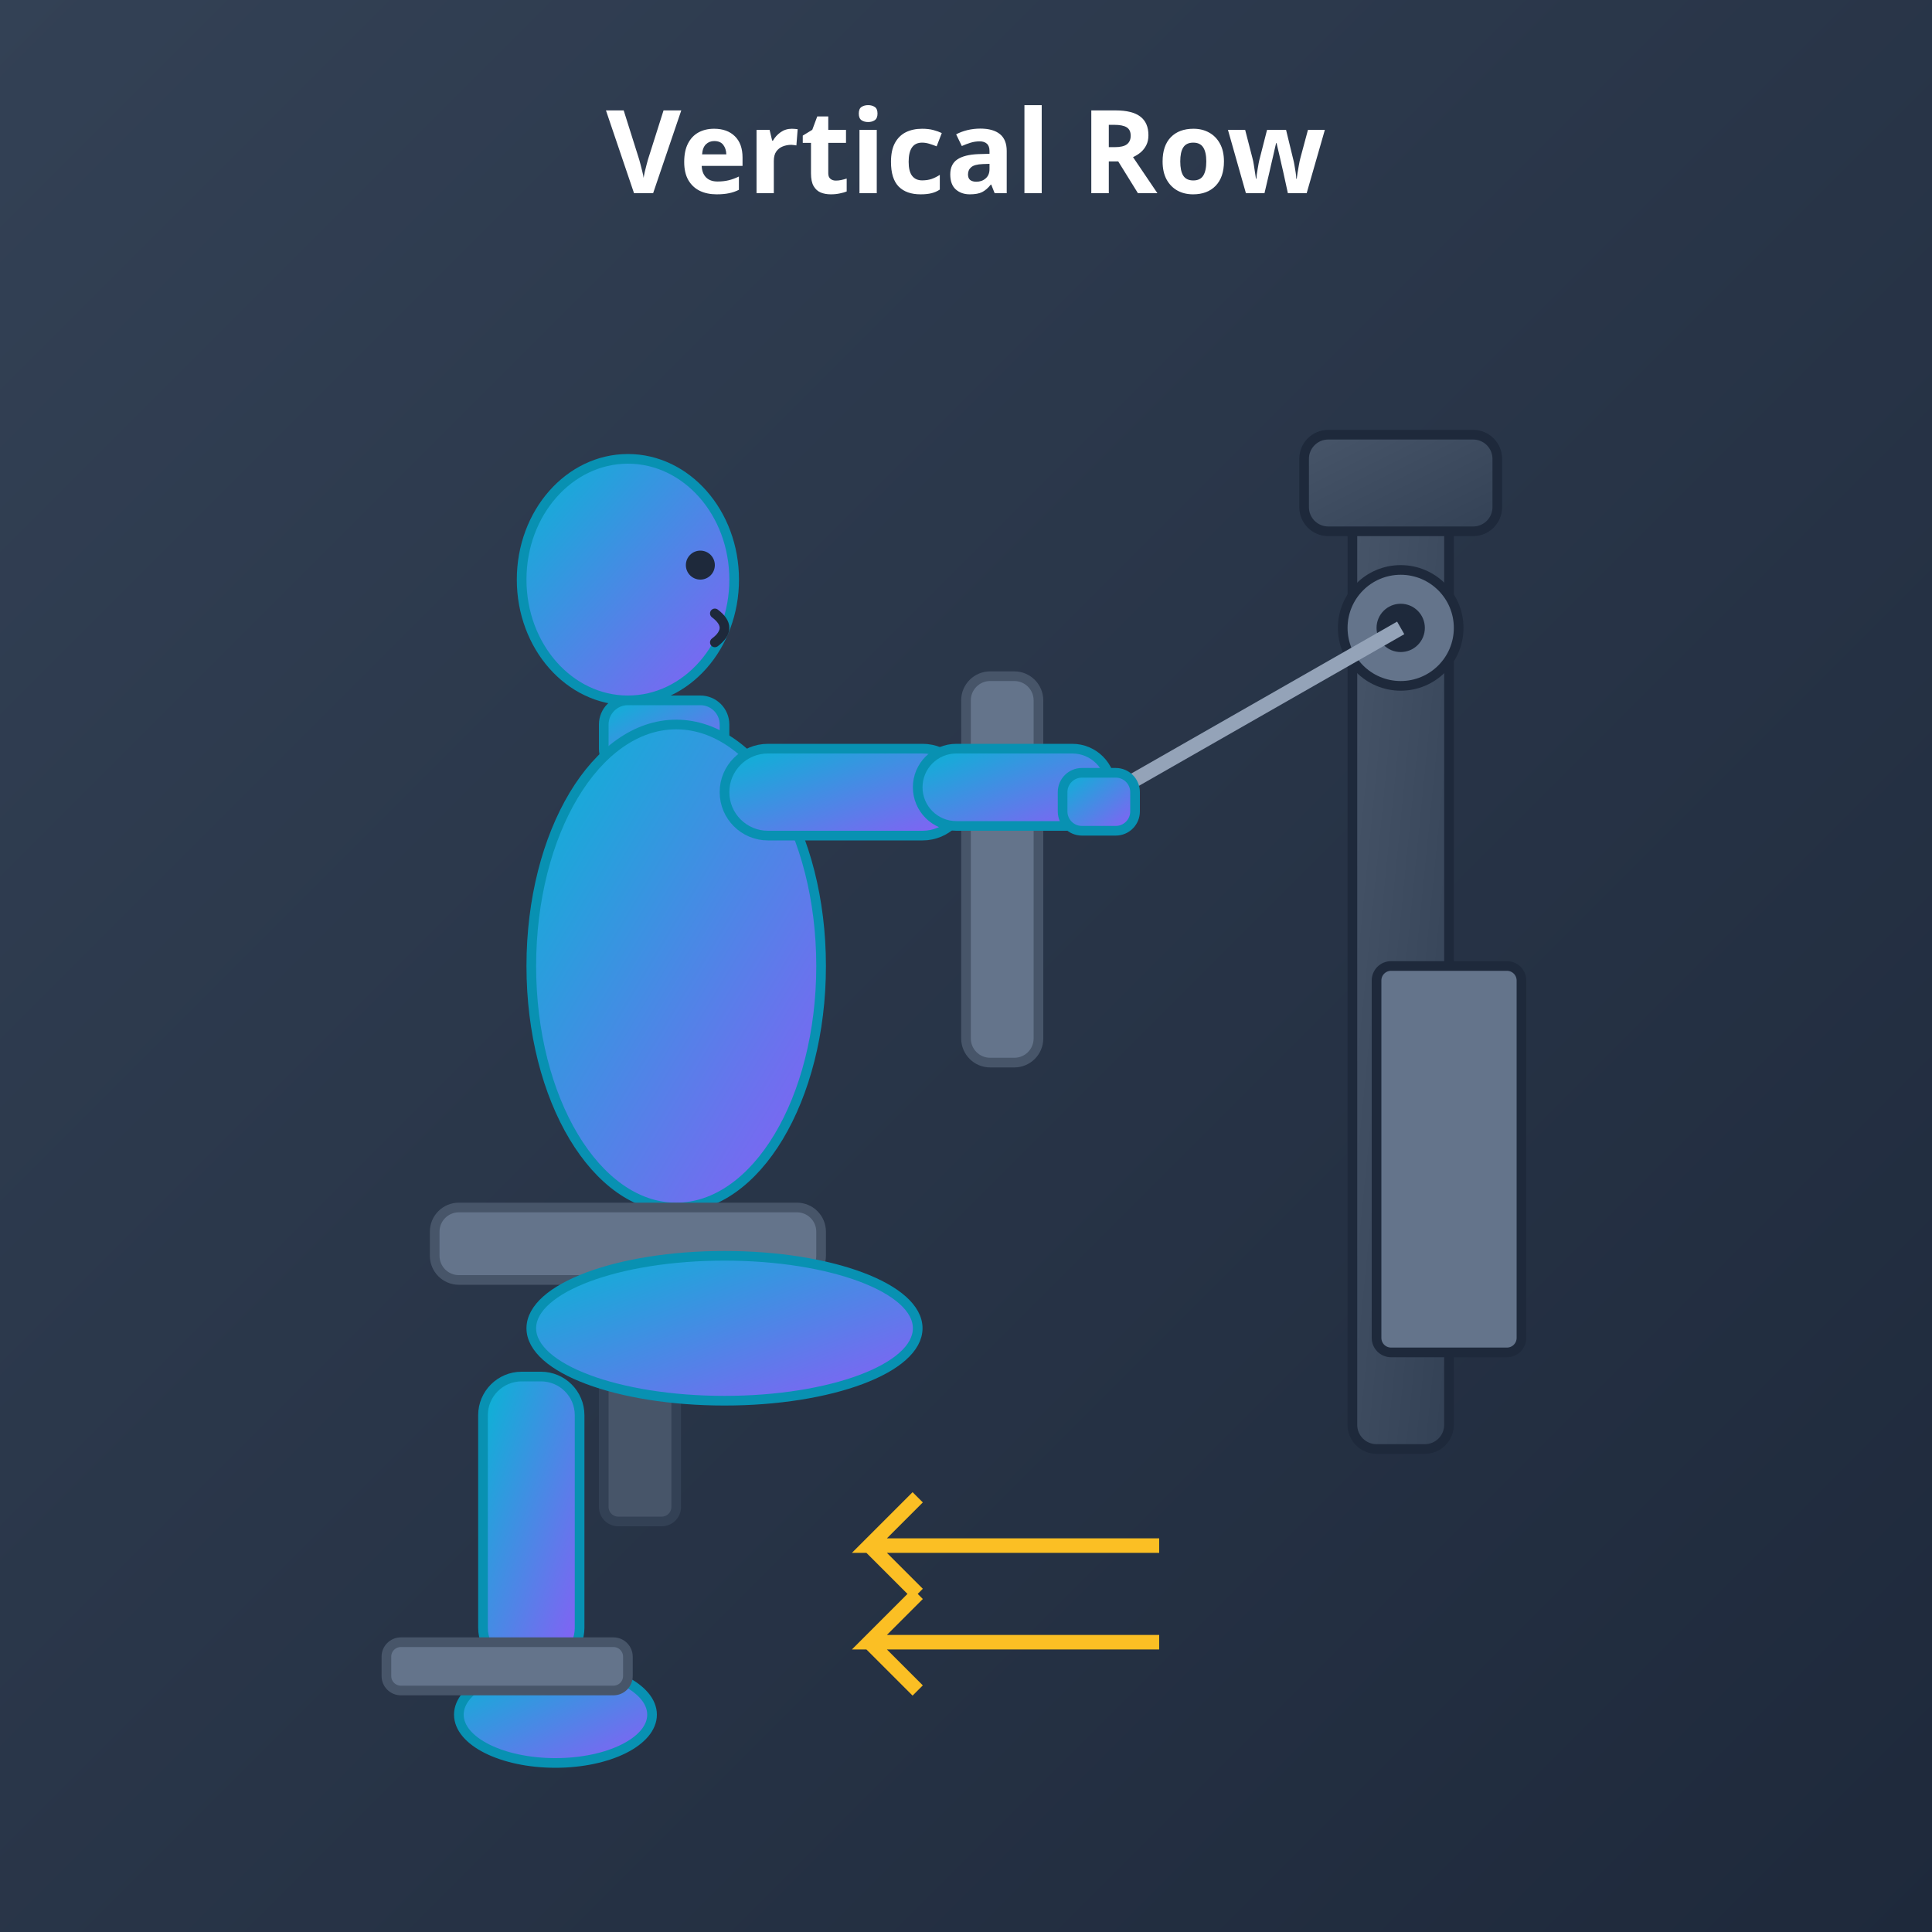
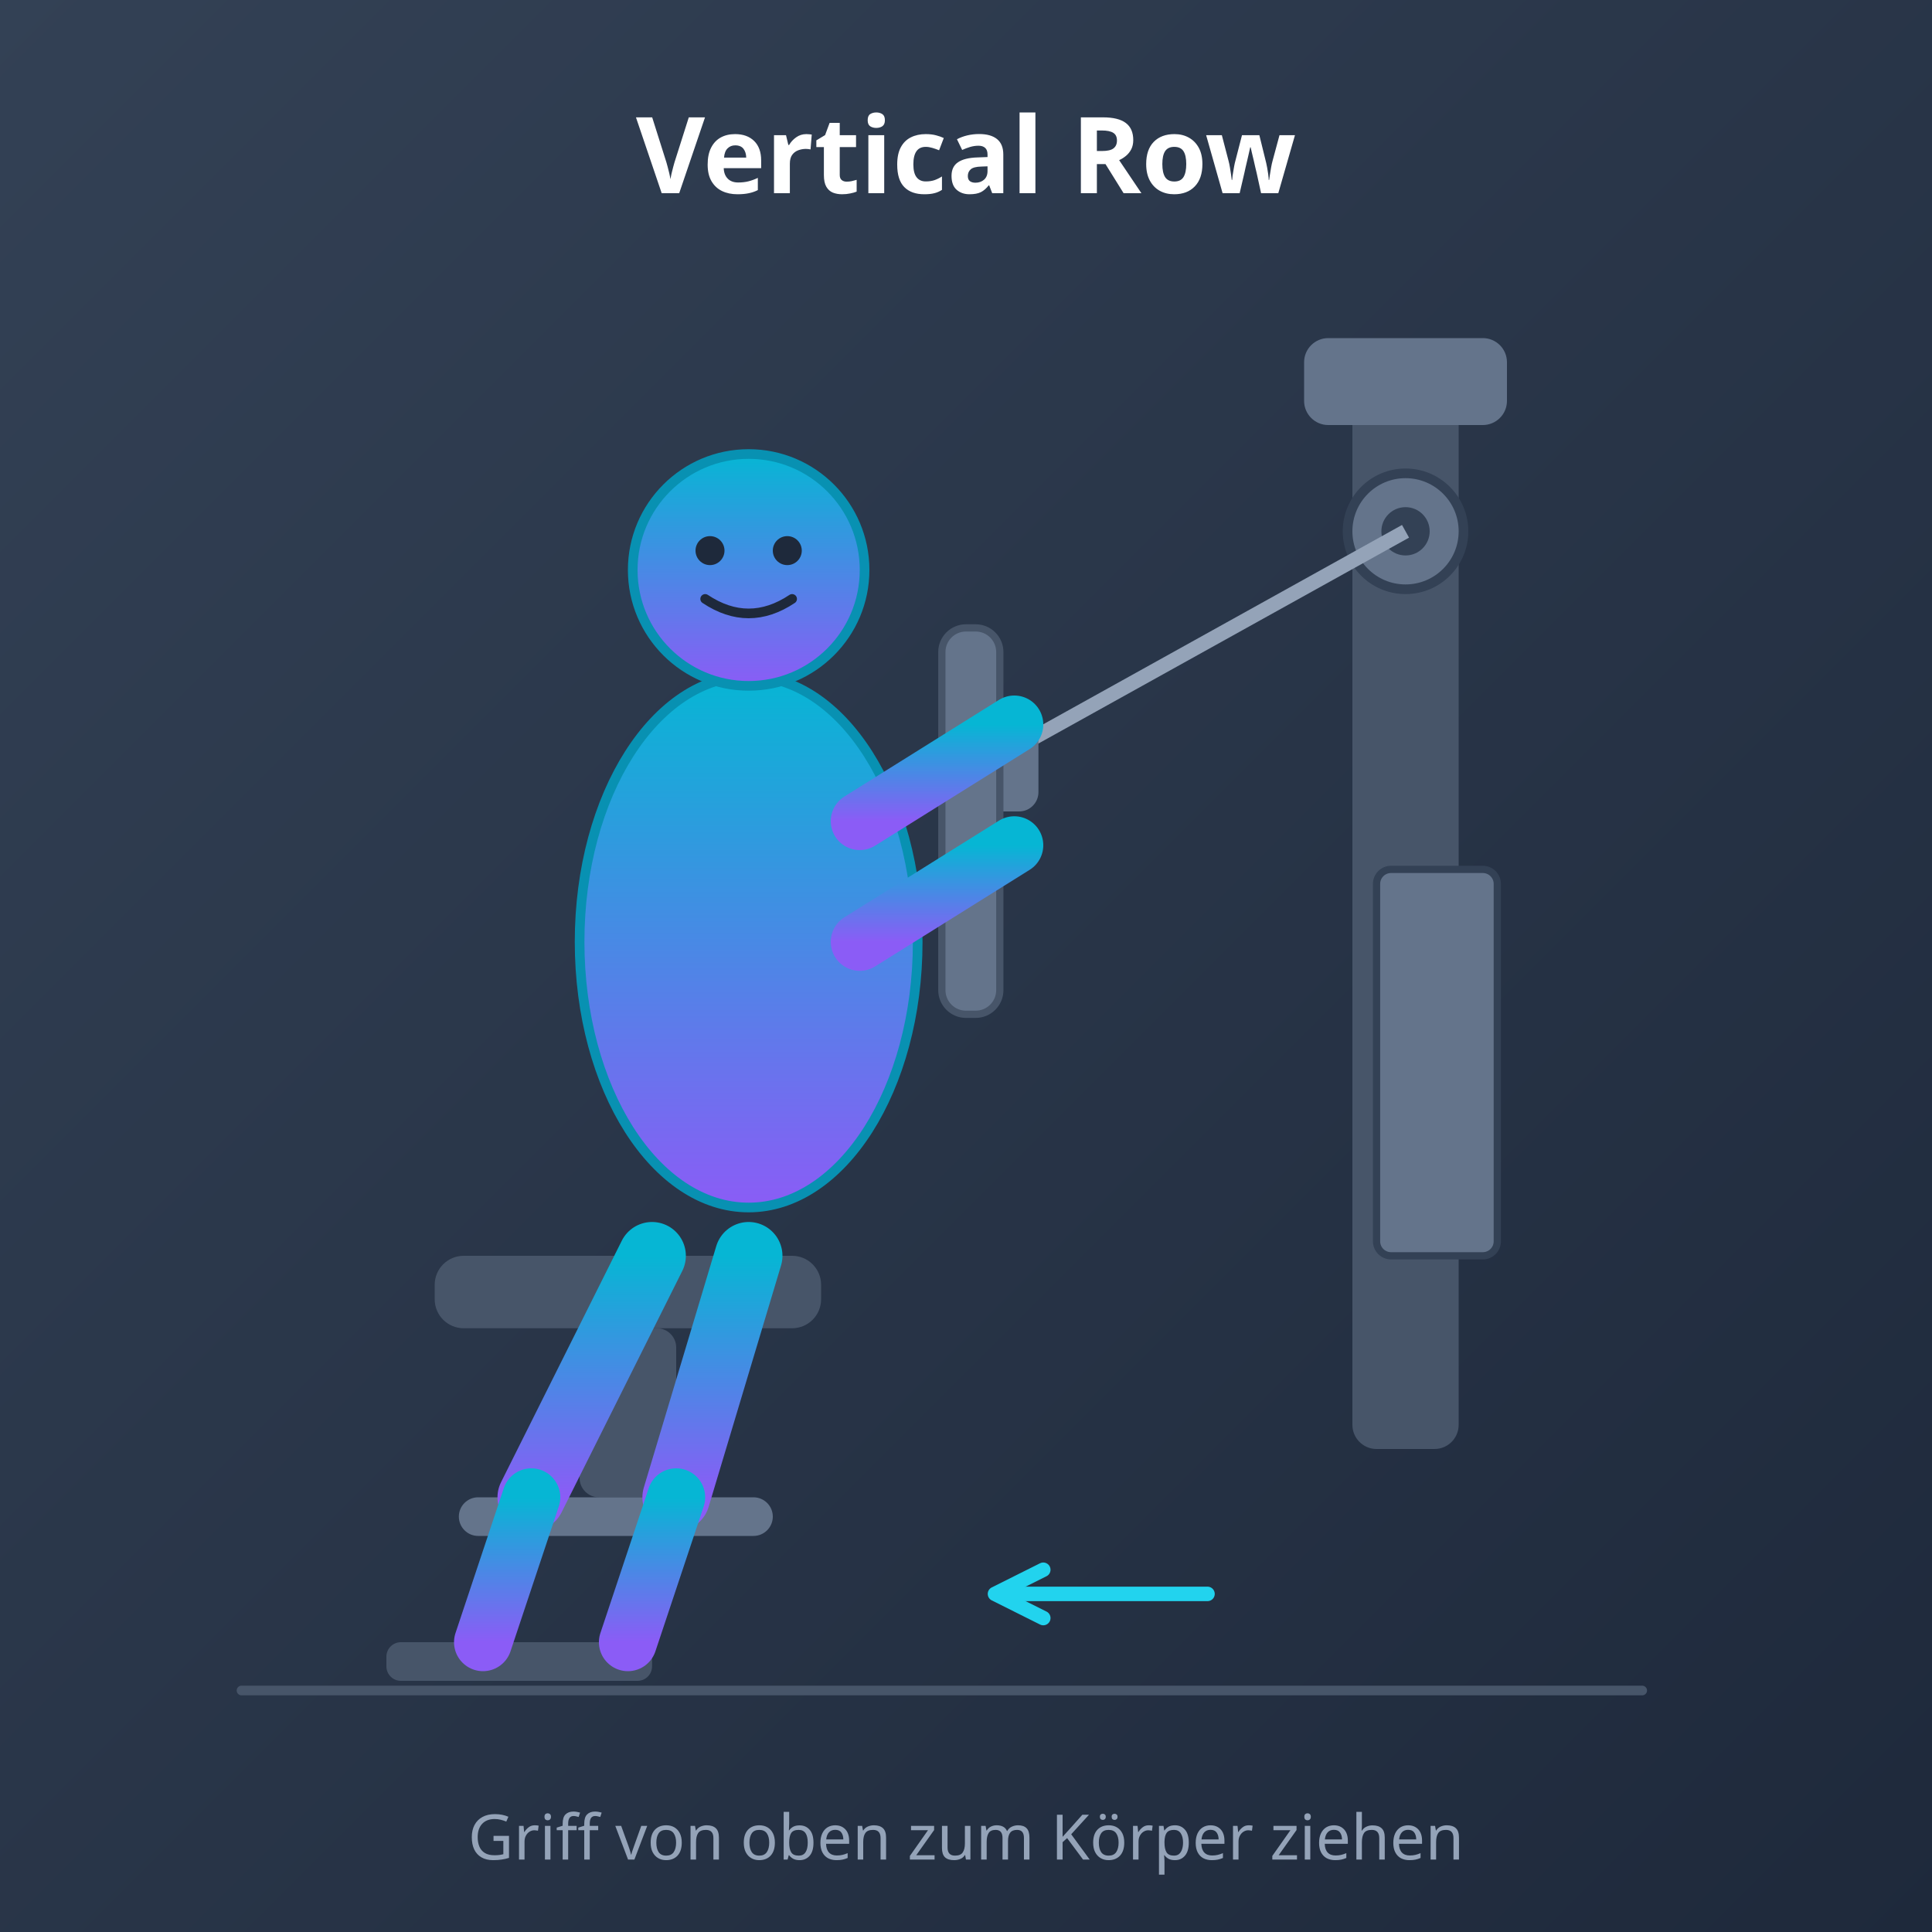
<svg xmlns="http://www.w3.org/2000/svg" width="400" height="400" viewBox="0 0 400 400">
  <defs>
    <linearGradient id="bgVR" x1="0%" y1="0%" x2="100%" y2="100%">
-       <stop offset="0%" style="stop-color:#334155;stop-opacity:1" />
-       <stop offset="100%" style="stop-color:#1e293b;stop-opacity:1" />
+       <stop offset="0%" stop-color="#334155" />
+       <stop offset="100%" stop-color="#1e293b" />
    </linearGradient>
-     <linearGradient id="bodyVR" x1="0%" y1="0%" x2="100%" y2="100%">
-       <stop offset="0%" style="stop-color:#06b6d4;stop-opacity:1" />
-       <stop offset="100%" style="stop-color:#8b5cf6;stop-opacity:1" />
-     </linearGradient>
-     <linearGradient id="machineVR" x1="0%" y1="0%" x2="100%" y2="100%">
-       <stop offset="0%" style="stop-color:#475569;stop-opacity:1" />
-       <stop offset="100%" style="stop-color:#334155;stop-opacity:1" />
+     <linearGradient id="bodyVR" x1="0%" y1="0%" x2="0%" y2="100%">
+       <stop offset="0%" stop-color="#06b6d4" />
+       <stop offset="100%" stop-color="#8b5cf6" />
    </linearGradient>
  </defs>
  <rect width="400" height="400" fill="url(#bgVR)" />
-   <text x="200" y="40" font-family="system-ui" font-size="24" font-weight="bold" fill="#ffffff" text-anchor="middle">Vertical Row</text>
-   <rect x="280" y="100" width="20" height="200" rx="5" fill="url(#machineVR)" stroke="#1e293b" stroke-width="2" />
-   <rect x="270" y="90" width="40" height="20" rx="5" fill="url(#machineVR)" stroke="#1e293b" stroke-width="2" />
-   <circle cx="290" cy="130" r="12" fill="#64748b" stroke="#1e293b" stroke-width="2" />
-   <circle cx="290" cy="130" r="5" fill="#1e293b" />
-   <rect x="285" y="200" width="30" height="80" rx="3" fill="#64748b" stroke="#1e293b" stroke-width="2">
-     <animate attributeName="y" values="200;180;200" dur="2s" repeatCount="indefinite" />
+   <text x="200" y="40" font-family="system-ui,sans-serif" font-size="22" font-weight="bold" fill="#ffffff" text-anchor="middle">Vertical Row</text>
+   <rect x="280" y="80" width="22" height="220" rx="5" fill="#475569" />
+   <rect x="270" y="70" width="42" height="18" rx="5" fill="#64748b" />
+   <circle cx="291" cy="110" r="12" fill="#64748b" stroke="#334155" stroke-width="2" />
+   <circle cx="291" cy="110" r="5" fill="#334155" />
+   <rect x="285" y="180" width="25" height="80" rx="3" fill="#64748b" stroke="#334155" stroke-width="1.5">
+     <animate attributeName="y" values="180;160;180" dur="2.5s" repeatCount="indefinite" calcMode="spline" keySplines="0.4 0 0.6 1;0.4 0 0.6 1" />
  </rect>
-   <line x1="290" y1="130" x2="220" y2="170" stroke="#94a3b8" stroke-width="3">
-     <animate attributeName="x2" values="220;170;220" dur="2s" repeatCount="indefinite" />
+   <line x1="291" y1="110" x2="210" y2="155" stroke="#94a3b8" stroke-width="3">
+     <animate attributeName="x2" values="210;160;210" dur="2.5s" repeatCount="indefinite" calcMode="spline" keySplines="0.4 0 0.6 1;0.4 0 0.6 1" />
  </line>
-   <rect x="200" y="140" width="15" height="80" rx="5" fill="#64748b" stroke="#475569" stroke-width="2" />
-   <ellipse cx="130" cy="120" rx="22" ry="25" fill="url(#bodyVR)" stroke="#0891b2" stroke-width="2" />
-   <circle cx="145" cy="117" r="3" fill="#1e293b" />
-   <path d="M 148 127 Q 152 130 148 133" stroke="#1e293b" stroke-width="2" fill="none" stroke-linecap="round" />
-   <rect x="125" y="145" width="25" height="15" rx="5" fill="url(#bodyVR)" stroke="#0891b2" stroke-width="2" />
-   <ellipse cx="140" cy="200" rx="30" ry="50" fill="url(#bodyVR)" stroke="#0891b2" stroke-width="2" />
-   <rect x="150" y="155" width="50" height="18" rx="9" fill="url(#bodyVR)" stroke="#0891b2" stroke-width="2" transform-origin="155 165">
-     <animate attributeName="width" values="50;25;50" dur="2s" repeatCount="indefinite" />
+   <rect x="203" y="148" width="12" height="20" rx="4" fill="#64748b">
+     <animate attributeName="x" values="203;153;203" dur="2.5s" repeatCount="indefinite" calcMode="spline" keySplines="0.4 0 0.6 1;0.4 0 0.6 1" />
  </rect>
-   <rect x="190" y="155" width="40" height="16" rx="8" fill="url(#bodyVR)" stroke="#0891b2" stroke-width="2">
-     <animate attributeName="x" values="190;165;190" dur="2s" repeatCount="indefinite" />
-     <animate attributeName="width" values="40;25;40" dur="2s" repeatCount="indefinite" />
-   </rect>
-   <rect x="220" y="160" width="15" height="12" rx="4" fill="url(#bodyVR)" stroke="#0891b2" stroke-width="2">
-     <animate attributeName="x" values="220;170;220" dur="2s" repeatCount="indefinite" />
-   </rect>
-   <rect x="90" y="250" width="80" height="15" rx="5" fill="#64748b" stroke="#475569" stroke-width="2" />
-   <rect x="125" y="265" width="15" height="50" rx="3" fill="#475569" stroke="#334155" stroke-width="2" />
-   <ellipse cx="150" cy="275" rx="40" ry="15" fill="url(#bodyVR)" stroke="#0891b2" stroke-width="2" />
-   <rect x="100" y="285" width="20" height="60" rx="8" fill="url(#bodyVR)" stroke="#0891b2" stroke-width="2" />
-   <ellipse cx="115" cy="355" rx="20" ry="10" fill="url(#bodyVR)" stroke="#0891b2" stroke-width="2" />
-   <rect x="80" y="340" width="50" height="10" rx="3" fill="#64748b" stroke="#475569" stroke-width="2" />
-   <path d="M 240 320 L 180 320 L 190 310 M 180 320 L 190 330" stroke="#fbbf24" stroke-width="3" fill="none">
-     <animate attributeName="opacity" values="1;0.3;1" dur="2s" repeatCount="indefinite" />
+   <rect x="195" y="130" width="12" height="80" rx="5" fill="#64748b" stroke="#475569" stroke-width="1.5" />
+   <rect x="90" y="260" width="80" height="15" rx="6" fill="#475569" />
+   <rect x="120" y="275" width="20" height="35" rx="4" fill="#475569" />
+   <rect x="95" y="310" width="65" height="8" rx="4" fill="#64748b" />
+   <rect x="80" y="340" width="55" height="8" rx="3" fill="#475569" />
+   <line x1="50" y1="350" x2="340" y2="350" stroke="#475569" stroke-width="2" stroke-linecap="round" />
+   <line x1="135" y1="260" x2="110" y2="310" stroke="url(#bodyVR)" stroke-width="14" stroke-linecap="round" />
+   <line x1="110" y1="310" x2="100" y2="340" stroke="url(#bodyVR)" stroke-width="12" stroke-linecap="round" />
+   <line x1="155" y1="260" x2="140" y2="310" stroke="url(#bodyVR)" stroke-width="14" stroke-linecap="round" />
+   <line x1="140" y1="310" x2="130" y2="340" stroke="url(#bodyVR)" stroke-width="12" stroke-linecap="round" />
+   <ellipse cx="155" cy="195" rx="35" ry="55" fill="url(#bodyVR)" stroke="#0891b2" stroke-width="2" />
+   <line x1="178" y1="170" x2="210" y2="150" stroke="url(#bodyVR)" stroke-width="12" stroke-linecap="round">
+     <animate attributeName="x2" values="210;175;210" dur="2.5s" repeatCount="indefinite" calcMode="spline" keySplines="0.4 0 0.6 1;0.4 0 0.6 1" />
+   </line>
+   <line x1="210" y1="150" x2="210" y2="155" stroke="url(#bodyVR)" stroke-width="10" stroke-linecap="round">
+     <animate attributeName="x1" values="210;175;210" dur="2.5s" repeatCount="indefinite" calcMode="spline" keySplines="0.4 0 0.6 1;0.4 0 0.6 1" />
+     <animate attributeName="x2" values="210;160;210" dur="2.5s" repeatCount="indefinite" calcMode="spline" keySplines="0.4 0 0.6 1;0.4 0 0.6 1" />
+   </line>
+   <line x1="178" y1="195" x2="210" y2="175" stroke="url(#bodyVR)" stroke-width="12" stroke-linecap="round">
+     <animate attributeName="x2" values="210;175;210" dur="2.5s" repeatCount="indefinite" calcMode="spline" keySplines="0.4 0 0.6 1;0.4 0 0.6 1" />
+   </line>
+   <line x1="210" y1="175" x2="210" y2="165" stroke="url(#bodyVR)" stroke-width="10" stroke-linecap="round">
+     <animate attributeName="x1" values="210;175;210" dur="2.5s" repeatCount="indefinite" calcMode="spline" keySplines="0.4 0 0.6 1;0.4 0 0.6 1" />
+     <animate attributeName="x2" values="210;160;210" dur="2.5s" repeatCount="indefinite" calcMode="spline" keySplines="0.4 0 0.6 1;0.4 0 0.6 1" />
+   </line>
+   <circle cx="155" cy="118" r="24" fill="url(#bodyVR)" stroke="#0891b2" stroke-width="2" />
+   <circle cx="147" cy="114" r="3" fill="#1e293b" />
+   <circle cx="163" cy="114" r="3" fill="#1e293b" />
+   <path d="M146 124 Q155 130 164 124" stroke="#1e293b" stroke-width="2" fill="none" stroke-linecap="round" />
+   <path d="M250 330 L210 330" stroke="#22d3ee" stroke-width="3" fill="none" stroke-linecap="round">
+     <animate attributeName="opacity" values="0.3;1;0.3" dur="2.5s" repeatCount="indefinite" />
  </path>
-   <path d="M 240 340 L 180 340 L 190 330 M 180 340 L 190 350" stroke="#fbbf24" stroke-width="3" fill="none">
-     <animate attributeName="opacity" values="0.3;1;0.3" dur="2s" repeatCount="indefinite" />
+   <path d="M216 325 L206 330 L216 335" stroke="#22d3ee" stroke-width="3" fill="none" stroke-linecap="round" stroke-linejoin="round">
+     <animate attributeName="opacity" values="0.3;1;0.3" dur="2.5s" repeatCount="indefinite" />
  </path>
+   <text x="200" y="385" font-family="system-ui,sans-serif" font-size="13" fill="#94a3b8" text-anchor="middle">Griff von oben zum Körper ziehen</text>
</svg>
